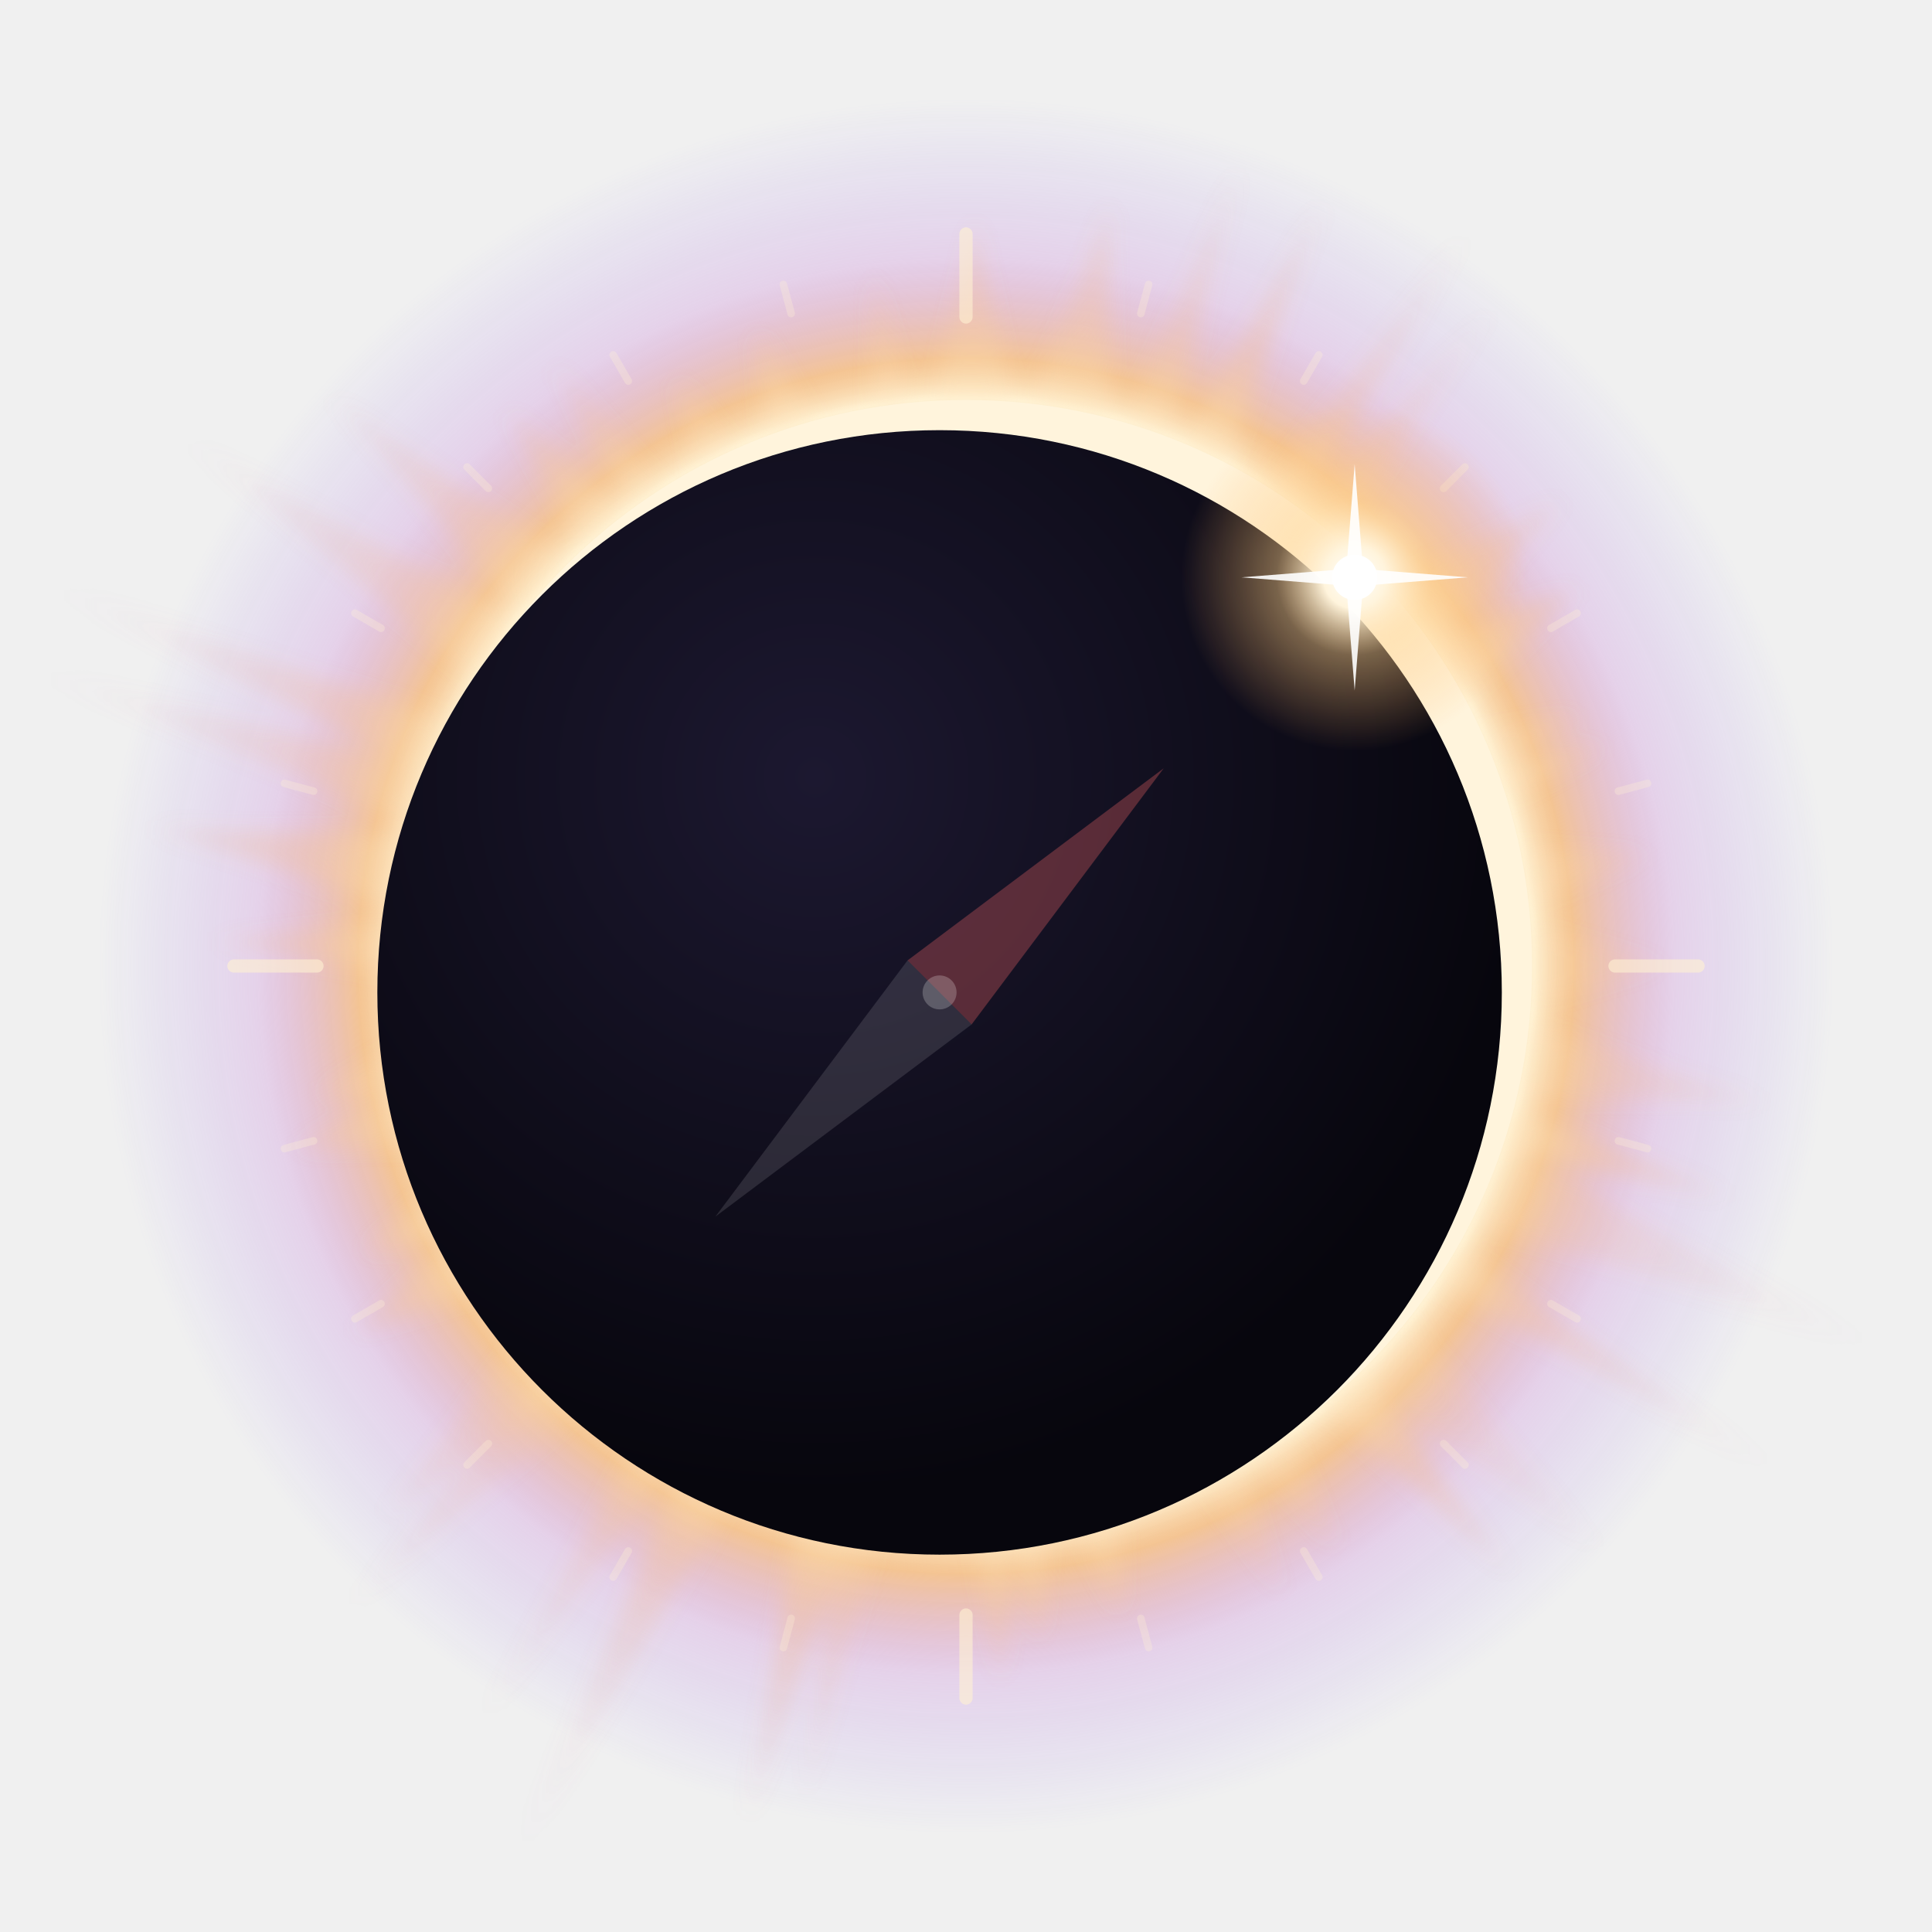
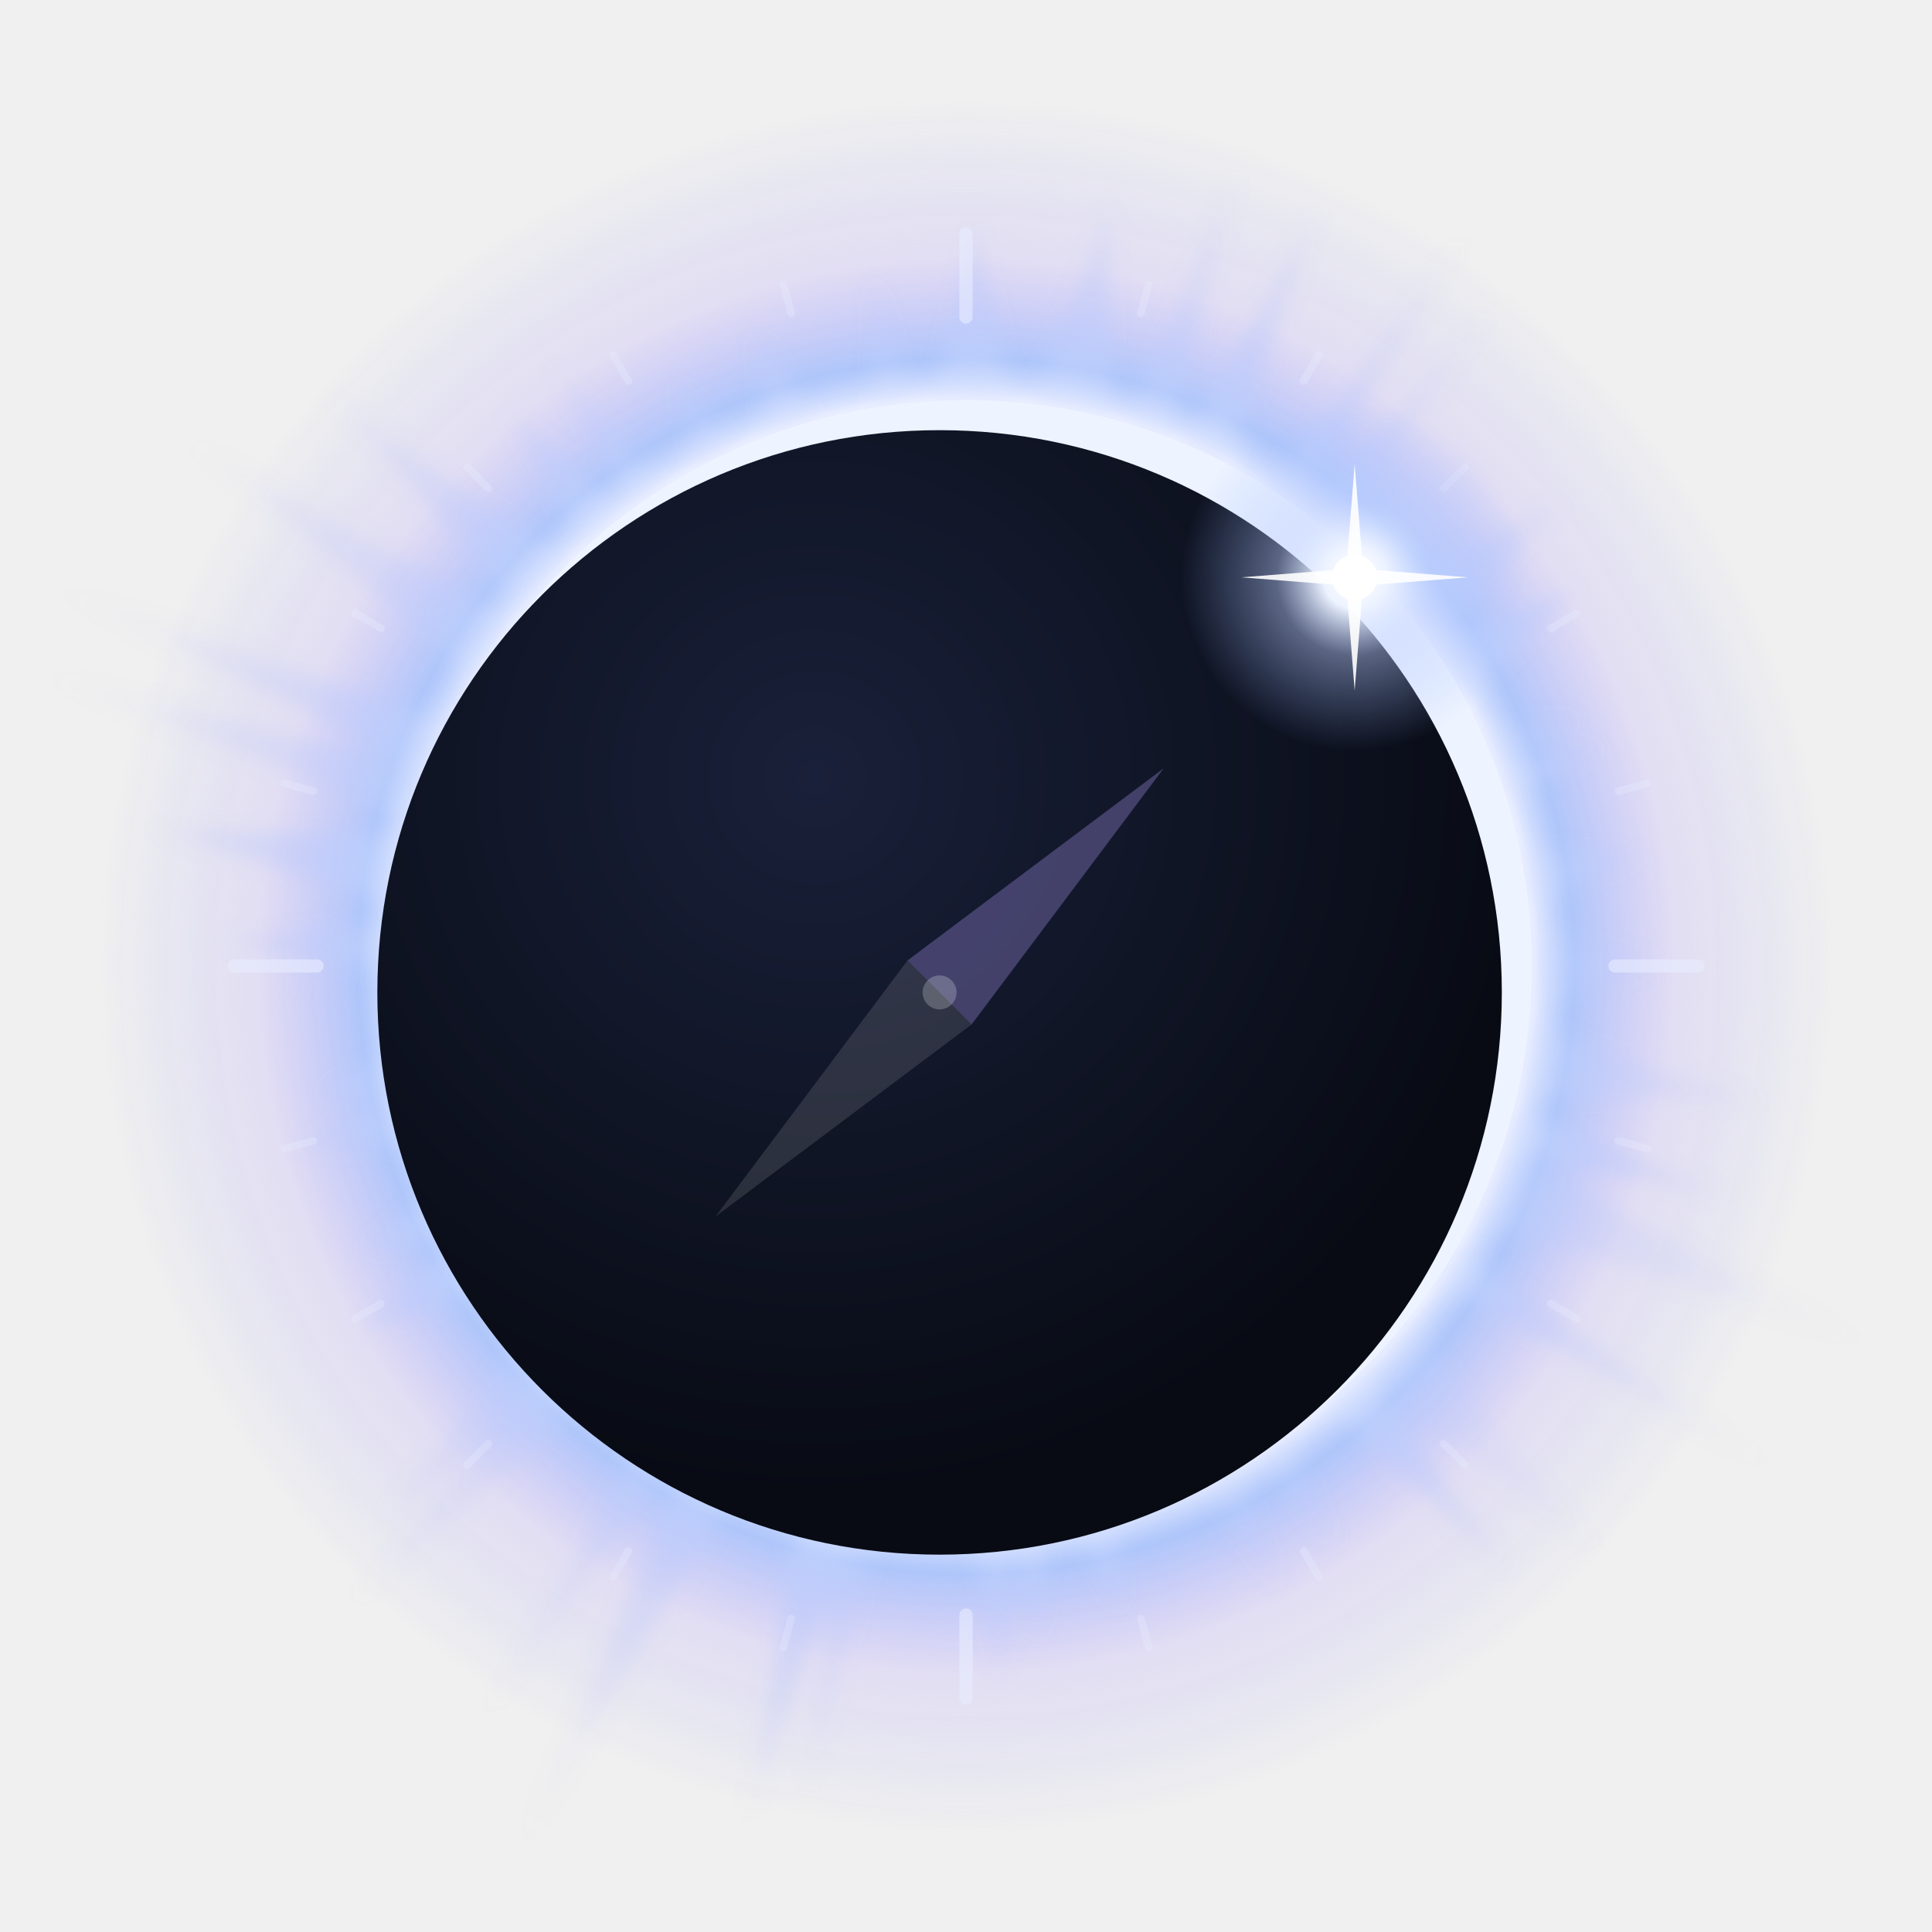
<svg xmlns="http://www.w3.org/2000/svg" viewBox="0 0 512 512" width="512" height="512" role="img" aria-labelledby="title desc">
  <defs>
    <radialGradient id="corona" cx="0" cy="0" r="230" gradientUnits="userSpaceOnUse">
-       <stop offset="0.60" stop-color="#ffe7b0" stop-opacity="0" />
-       <stop offset="0.655" stop-color="#fff1d2" stop-opacity="1" />
-       <stop offset="0.70" stop-color="#f6b26b" stop-opacity="0.7" />
-       <stop offset="0.82" stop-color="#c06bd6" stop-opacity="0.22" />
-       <stop offset="1" stop-color="#7c5cf6" stop-opacity="0" />
+       <stop offset="0.60" stop-color="#dce7ff" stop-opacity="0" />
+       <stop offset="0.655" stop-color="#e8edff" stop-opacity="1" />
+       <stop offset="0.70" stop-color="#93b4ff" stop-opacity="0.7" />
+       <stop offset="0.82" stop-color="#b5a1ff" stop-opacity="0.22" />
+       <stop offset="1" stop-color="#7c83f6" stop-opacity="0" />
    </radialGradient>
    <radialGradient id="rays" cx="0" cy="0" r="262" gradientUnits="userSpaceOnUse">
-       <stop offset="0.56" stop-color="#fff1d2" stop-opacity="0.75" />
-       <stop offset="0.72" stop-color="#f6b26b" stop-opacity="0.32" />
-       <stop offset="1" stop-color="#c06bd6" stop-opacity="0" />
+       <stop offset="0.56" stop-color="#e8edff" stop-opacity="0.75" />
+       <stop offset="0.72" stop-color="#93b4ff" stop-opacity="0.32" />
+       <stop offset="1" stop-color="#b5a1ff" stop-opacity="0" />
    </radialGradient>
    <radialGradient id="moon" cx="-40" cy="-50" r="190" gradientUnits="userSpaceOnUse">
-       <stop offset="0" stop-color="#1c1830" />
-       <stop offset="1" stop-color="#07060d" />
+       <stop offset="0" stop-color="#192039" />
+       <stop offset="1" stop-color="#080b14" />
    </radialGradient>
    <radialGradient id="bead" cx="0" cy="0" r="46" gradientUnits="userSpaceOnUse">
      <stop offset="0" stop-color="#ffffff" />
-       <stop offset="0.18" stop-color="#fff4dc" />
-       <stop offset="0.45" stop-color="#ffd08a" stop-opacity="0.45" />
-       <stop offset="1" stop-color="#ffb35c" stop-opacity="0" />
+       <stop offset="0.18" stop-color="#edf3ff" />
+       <stop offset="0.45" stop-color="#bbceff" stop-opacity="0.45" />
+       <stop offset="1" stop-color="#93b4ff" stop-opacity="0" />
    </radialGradient>
    <radialGradient id="halo" cx="0.5" cy="0.5" r="0.5">
-       <stop offset="0" stop-color="#7c5cf6" stop-opacity="0.20" />
-       <stop offset="1" stop-color="#7c5cf6" stop-opacity="0" />
+       <stop offset="0" stop-color="#7c83f6" stop-opacity="0.20" />
+       <stop offset="1" stop-color="#7c83f6" stop-opacity="0" />
    </radialGradient>
    <filter id="soft" x="-25%" y="-25%" width="150%" height="150%">
      <feGaussianBlur stdDeviation="2.6" />
    </filter>
    <linearGradient id="sky" x1="0" y1="0" x2="0" y2="1">
-       <stop offset="0" stop-color="#1b1730" />
-       <stop offset="1" stop-color="#07060d" />
+       <stop offset="0" stop-color="#151c30" />
+       <stop offset="1" stop-color="#080b14" />
    </linearGradient>
  </defs>
  <g transform="translate(256 256) scale(1.0)">
    <circle r="230" fill="url(#corona)" />
    <g fill="url(#rays)" filter="url(#soft)">
      <path d="M-10.5 -147.6 L0 -197.0 L10.5 -147.6 Z" transform="rotate(0.7)" fill-opacity="0.58" />
      <path d="M-10.5 -147.6 L0 -205.4 L10.5 -147.6 Z" transform="rotate(10.7)" fill-opacity="0.54" />
      <path d="M-6.2 -147.9 L0 -223.7 L6.2 -147.9 Z" transform="rotate(18.8)" fill-opacity="0.49" />
      <path d="M-6.4 -147.9 L0 -223.3 L6.4 -147.9 Z" transform="rotate(25.0)" fill-opacity="0.66" />
      <path d="M-5.5 -147.9 L0 -234.3 L5.5 -147.9 Z" transform="rotate(34.3)" fill-opacity="0.53" />
      <path d="M-5.9 -147.9 L0 -223.1 L5.9 -147.9 Z" transform="rotate(38.7)" fill-opacity="0.35" />
      <path d="M-10.6 -147.6 L0 -200.1 L10.6 -147.6 Z" transform="rotate(52.0)" fill-opacity="0.49" />
      <path d="M-8.9 -147.7 L0 -190.1 L8.9 -147.7 Z" transform="rotate(58.3)" fill-opacity="0.68" />
      <path d="M-5.7 -147.9 L0 -175.4 L5.7 -147.9 Z" transform="rotate(67.8)" fill-opacity="0.32" />
      <path d="M-4.7 -147.9 L0 -178.5 L4.7 -147.9 Z" transform="rotate(71.0)" fill-opacity="0.56" />
      <path d="M-7.6 -147.8 L0 -182.7 L7.6 -147.8 Z" transform="rotate(80.8)" fill-opacity="0.39" />
      <path d="M-10.7 -147.6 L0 -184.5 L10.7 -147.6 Z" transform="rotate(89.9)" fill-opacity="0.26" />
      <path d="M-9.5 -147.7 L0 -214.5 L9.5 -147.7 Z" transform="rotate(99.7)" fill-opacity="0.41" />
      <path d="M-5.8 -147.9 L0 -211.0 L5.8 -147.9 Z" transform="rotate(106.8)" fill-opacity="0.68" />
      <path d="M-10.5 -147.6 L0 -260.8 L10.5 -147.6 Z" transform="rotate(112.7)" fill-opacity="0.40" />
      <path d="M-5.3 -147.9 L0 -251.2 L5.3 -147.9 Z" transform="rotate(121.9)" fill-opacity="0.59" />
      <path d="M-10.5 -147.6 L0 -227.5 L10.5 -147.6 Z" transform="rotate(132.7)" fill-opacity="0.29" />
      <path d="M-6.8 -147.8 L0 -216.6 L6.8 -147.8 Z" transform="rotate(138.1)" fill-opacity="0.67" />
      <path d="M-5.7 -147.9 L0 -183.0 L5.7 -147.9 Z" transform="rotate(147.5)" fill-opacity="0.29" />
      <path d="M-5.6 -147.9 L0 -186.8 L5.6 -147.9 Z" transform="rotate(153.3)" fill-opacity="0.27" />
      <path d="M-6.1 -147.9 L0 -175.8 L6.1 -147.9 Z" transform="rotate(166.6)" fill-opacity="0.52" />
      <path d="M-5.0 -147.9 L0 -179.3 L5.0 -147.9 Z" transform="rotate(173.8)" fill-opacity="0.66" />
      <path d="M-5.5 -147.9 L0 -189.4 L5.5 -147.9 Z" transform="rotate(177.2)" fill-opacity="0.58" />
      <path d="M-5.3 -147.9 L0 -224.4 L5.3 -147.9 Z" transform="rotate(190.9)" fill-opacity="0.45" />
      <path d="M-7.5 -147.8 L0 -233.9 L7.5 -147.8 Z" transform="rotate(194.3)" fill-opacity="0.70" />
      <path d="M-7.7 -147.8 L0 -267.1 L7.7 -147.8 Z" transform="rotate(206.7)" fill-opacity="0.58" />
      <path d="M-5.6 -147.9 L0 -235.9 L5.6 -147.9 Z" transform="rotate(212.6)" fill-opacity="0.42" />
      <path d="M-7.7 -147.8 L0 -234.5 L7.7 -147.8 Z" transform="rotate(223.8)" fill-opacity="0.40" />
      <path d="M-10.0 -147.7 L0 -212.2 L10.0 -147.7 Z" transform="rotate(226.6)" fill-opacity="0.41" />
      <path d="M-8.8 -147.7 L0 -188.3 L8.8 -147.7 Z" transform="rotate(239.0)" fill-opacity="0.59" />
      <path d="M-7.7 -147.8 L0 -175.8 L7.7 -147.8 Z" transform="rotate(244.6)" fill-opacity="0.60" />
      <path d="M-8.7 -147.7 L0 -183.3 L8.7 -147.7 Z" transform="rotate(254.8)" fill-opacity="0.51" />
      <path d="M-8.8 -147.7 L0 -174.1 L8.8 -147.7 Z" transform="rotate(258.9)" fill-opacity="0.46" />
      <path d="M-6.8 -147.8 L0 -199.0 L6.8 -147.8 Z" transform="rotate(271.9)" fill-opacity="0.54" />
      <path d="M-9.9 -147.7 L0 -218.5 L9.9 -147.7 Z" transform="rotate(279.6)" fill-opacity="0.64" />
      <path d="M-7.9 -147.8 L0 -257.4 L7.9 -147.8 Z" transform="rotate(287.5)" fill-opacity="0.49" />
      <path d="M-7.6 -147.8 L0 -263.8 L7.6 -147.8 Z" transform="rotate(292.5)" fill-opacity="0.56" />
      <path d="M-9.5 -147.7 L0 -248.0 L9.5 -147.7 Z" transform="rotate(304.0)" fill-opacity="0.51" />
      <path d="M-9.4 -147.7 L0 -225.8 L9.4 -147.7 Z" transform="rotate(311.9)" fill-opacity="0.54" />
      <path d="M-7.4 -147.8 L0 -190.7 L7.4 -147.8 Z" transform="rotate(320.4)" fill-opacity="0.54" />
      <path d="M-4.9 -147.9 L0 -193.5 L4.9 -147.9 Z" transform="rotate(325.6)" fill-opacity="0.46" />
      <path d="M-6.6 -147.9 L0 -173.5 L6.6 -147.9 Z" transform="rotate(333.8)" fill-opacity="0.33" />
      <path d="M-7.0 -147.8 L0 -176.5 L7.0 -147.8 Z" transform="rotate(341.8)" fill-opacity="0.53" />
      <path d="M-4.7 -147.9 L0 -184.6 L4.7 -147.9 Z" transform="rotate(352.4)" fill-opacity="0.43" />
    </g>
-     <line x1="0" y1="-172" x2="0" y2="-194" transform="rotate(0)" stroke="#fff1d2" stroke-opacity="0.6" stroke-width="3.5" stroke-linecap="round" />
-     <line x1="0" y1="-179" x2="0" y2="-187" transform="rotate(15)" stroke="#fff1d2" stroke-opacity="0.3" stroke-width="2" stroke-linecap="round" />
-     <line x1="0" y1="-179" x2="0" y2="-187" transform="rotate(30)" stroke="#fff1d2" stroke-opacity="0.3" stroke-width="2" stroke-linecap="round" />
-     <line x1="0" y1="-179" x2="0" y2="-187" transform="rotate(45)" stroke="#fff1d2" stroke-opacity="0.3" stroke-width="2" stroke-linecap="round" />
-     <line x1="0" y1="-179" x2="0" y2="-187" transform="rotate(60)" stroke="#fff1d2" stroke-opacity="0.3" stroke-width="2" stroke-linecap="round" />
-     <line x1="0" y1="-179" x2="0" y2="-187" transform="rotate(75)" stroke="#fff1d2" stroke-opacity="0.3" stroke-width="2" stroke-linecap="round" />
-     <line x1="0" y1="-172" x2="0" y2="-194" transform="rotate(90)" stroke="#fff1d2" stroke-opacity="0.6" stroke-width="3.5" stroke-linecap="round" />
-     <line x1="0" y1="-179" x2="0" y2="-187" transform="rotate(105)" stroke="#fff1d2" stroke-opacity="0.3" stroke-width="2" stroke-linecap="round" />
-     <line x1="0" y1="-179" x2="0" y2="-187" transform="rotate(120)" stroke="#fff1d2" stroke-opacity="0.3" stroke-width="2" stroke-linecap="round" />
-     <line x1="0" y1="-179" x2="0" y2="-187" transform="rotate(135)" stroke="#fff1d2" stroke-opacity="0.3" stroke-width="2" stroke-linecap="round" />
-     <line x1="0" y1="-179" x2="0" y2="-187" transform="rotate(150)" stroke="#fff1d2" stroke-opacity="0.3" stroke-width="2" stroke-linecap="round" />
-     <line x1="0" y1="-179" x2="0" y2="-187" transform="rotate(165)" stroke="#fff1d2" stroke-opacity="0.3" stroke-width="2" stroke-linecap="round" />
-     <line x1="0" y1="-172" x2="0" y2="-194" transform="rotate(180)" stroke="#fff1d2" stroke-opacity="0.6" stroke-width="3.5" stroke-linecap="round" />
-     <line x1="0" y1="-179" x2="0" y2="-187" transform="rotate(195)" stroke="#fff1d2" stroke-opacity="0.3" stroke-width="2" stroke-linecap="round" />
-     <line x1="0" y1="-179" x2="0" y2="-187" transform="rotate(210)" stroke="#fff1d2" stroke-opacity="0.3" stroke-width="2" stroke-linecap="round" />
-     <line x1="0" y1="-179" x2="0" y2="-187" transform="rotate(225)" stroke="#fff1d2" stroke-opacity="0.3" stroke-width="2" stroke-linecap="round" />
-     <line x1="0" y1="-179" x2="0" y2="-187" transform="rotate(240)" stroke="#fff1d2" stroke-opacity="0.3" stroke-width="2" stroke-linecap="round" />
-     <line x1="0" y1="-179" x2="0" y2="-187" transform="rotate(255)" stroke="#fff1d2" stroke-opacity="0.3" stroke-width="2" stroke-linecap="round" />
-     <line x1="0" y1="-172" x2="0" y2="-194" transform="rotate(270)" stroke="#fff1d2" stroke-opacity="0.6" stroke-width="3.5" stroke-linecap="round" />
-     <line x1="0" y1="-179" x2="0" y2="-187" transform="rotate(285)" stroke="#fff1d2" stroke-opacity="0.3" stroke-width="2" stroke-linecap="round" />
-     <line x1="0" y1="-179" x2="0" y2="-187" transform="rotate(300)" stroke="#fff1d2" stroke-opacity="0.3" stroke-width="2" stroke-linecap="round" />
-     <line x1="0" y1="-179" x2="0" y2="-187" transform="rotate(315)" stroke="#fff1d2" stroke-opacity="0.3" stroke-width="2" stroke-linecap="round" />
-     <line x1="0" y1="-179" x2="0" y2="-187" transform="rotate(330)" stroke="#fff1d2" stroke-opacity="0.3" stroke-width="2" stroke-linecap="round" />
-     <line x1="0" y1="-179" x2="0" y2="-187" transform="rotate(345)" stroke="#fff1d2" stroke-opacity="0.3" stroke-width="2" stroke-linecap="round" />
-     <circle r="150" fill="#fff4dc" />
+     <line x1="0" y1="-172" x2="0" y2="-194" transform="rotate(0)" stroke="#e8edff" stroke-opacity="0.6" stroke-width="3.5" stroke-linecap="round" />
+     <line x1="0" y1="-179" x2="0" y2="-187" transform="rotate(15)" stroke="#e8edff" stroke-opacity="0.3" stroke-width="2" stroke-linecap="round" />
+     <line x1="0" y1="-179" x2="0" y2="-187" transform="rotate(30)" stroke="#e8edff" stroke-opacity="0.3" stroke-width="2" stroke-linecap="round" />
+     <line x1="0" y1="-179" x2="0" y2="-187" transform="rotate(45)" stroke="#e8edff" stroke-opacity="0.3" stroke-width="2" stroke-linecap="round" />
+     <line x1="0" y1="-179" x2="0" y2="-187" transform="rotate(60)" stroke="#e8edff" stroke-opacity="0.3" stroke-width="2" stroke-linecap="round" />
+     <line x1="0" y1="-179" x2="0" y2="-187" transform="rotate(75)" stroke="#e8edff" stroke-opacity="0.3" stroke-width="2" stroke-linecap="round" />
+     <line x1="0" y1="-172" x2="0" y2="-194" transform="rotate(90)" stroke="#e8edff" stroke-opacity="0.6" stroke-width="3.5" stroke-linecap="round" />
+     <line x1="0" y1="-179" x2="0" y2="-187" transform="rotate(105)" stroke="#e8edff" stroke-opacity="0.3" stroke-width="2" stroke-linecap="round" />
+     <line x1="0" y1="-179" x2="0" y2="-187" transform="rotate(120)" stroke="#e8edff" stroke-opacity="0.3" stroke-width="2" stroke-linecap="round" />
+     <line x1="0" y1="-179" x2="0" y2="-187" transform="rotate(135)" stroke="#e8edff" stroke-opacity="0.3" stroke-width="2" stroke-linecap="round" />
+     <line x1="0" y1="-179" x2="0" y2="-187" transform="rotate(150)" stroke="#e8edff" stroke-opacity="0.3" stroke-width="2" stroke-linecap="round" />
+     <line x1="0" y1="-179" x2="0" y2="-187" transform="rotate(165)" stroke="#e8edff" stroke-opacity="0.3" stroke-width="2" stroke-linecap="round" />
+     <line x1="0" y1="-172" x2="0" y2="-194" transform="rotate(180)" stroke="#e8edff" stroke-opacity="0.6" stroke-width="3.5" stroke-linecap="round" />
+     <line x1="0" y1="-179" x2="0" y2="-187" transform="rotate(195)" stroke="#e8edff" stroke-opacity="0.3" stroke-width="2" stroke-linecap="round" />
+     <line x1="0" y1="-179" x2="0" y2="-187" transform="rotate(210)" stroke="#e8edff" stroke-opacity="0.3" stroke-width="2" stroke-linecap="round" />
+     <line x1="0" y1="-179" x2="0" y2="-187" transform="rotate(225)" stroke="#e8edff" stroke-opacity="0.3" stroke-width="2" stroke-linecap="round" />
+     <line x1="0" y1="-179" x2="0" y2="-187" transform="rotate(240)" stroke="#e8edff" stroke-opacity="0.3" stroke-width="2" stroke-linecap="round" />
+     <line x1="0" y1="-179" x2="0" y2="-187" transform="rotate(255)" stroke="#e8edff" stroke-opacity="0.3" stroke-width="2" stroke-linecap="round" />
+     <line x1="0" y1="-172" x2="0" y2="-194" transform="rotate(270)" stroke="#e8edff" stroke-opacity="0.6" stroke-width="3.5" stroke-linecap="round" />
+     <line x1="0" y1="-179" x2="0" y2="-187" transform="rotate(285)" stroke="#e8edff" stroke-opacity="0.3" stroke-width="2" stroke-linecap="round" />
+     <line x1="0" y1="-179" x2="0" y2="-187" transform="rotate(300)" stroke="#e8edff" stroke-opacity="0.3" stroke-width="2" stroke-linecap="round" />
+     <line x1="0" y1="-179" x2="0" y2="-187" transform="rotate(315)" stroke="#e8edff" stroke-opacity="0.3" stroke-width="2" stroke-linecap="round" />
+     <line x1="0" y1="-179" x2="0" y2="-187" transform="rotate(330)" stroke="#e8edff" stroke-opacity="0.3" stroke-width="2" stroke-linecap="round" />
+     <line x1="0" y1="-179" x2="0" y2="-187" transform="rotate(345)" stroke="#e8edff" stroke-opacity="0.3" stroke-width="2" stroke-linecap="round" />
+     <circle r="150" fill="#edf3ff" />
    <circle cx="-7" cy="7" r="149" fill="url(#moon)" />
    <g transform="translate(-7 7) rotate(45)">
-       <path d="M0 -84 L12 0 L-12 0 Z" fill="#ff6b6b" fill-opacity="0.30" />
+       <path d="M0 -84 L12 0 L-12 0 Z" fill="#b5a1ff" fill-opacity="0.30" />
      <path d="M0 84 L12 0 L-12 0 Z" fill="#ffffff" fill-opacity="0.12" />
      <circle r="4.5" fill="#ffffff" fill-opacity="0.22" />
    </g>
    <g transform="translate(103 -103)">
      <circle r="46" fill="url(#bead)" />
      <path d="M0 -30 L2.2 -2.2 L30 0 L2.2 2.2 L0 30 L-2.2 2.2 L-30 0 L-2.2 -2.2 Z" fill="#ffffff" fill-opacity="0.9" />
      <circle r="6" fill="#ffffff" />
    </g>
  </g>
</svg>
